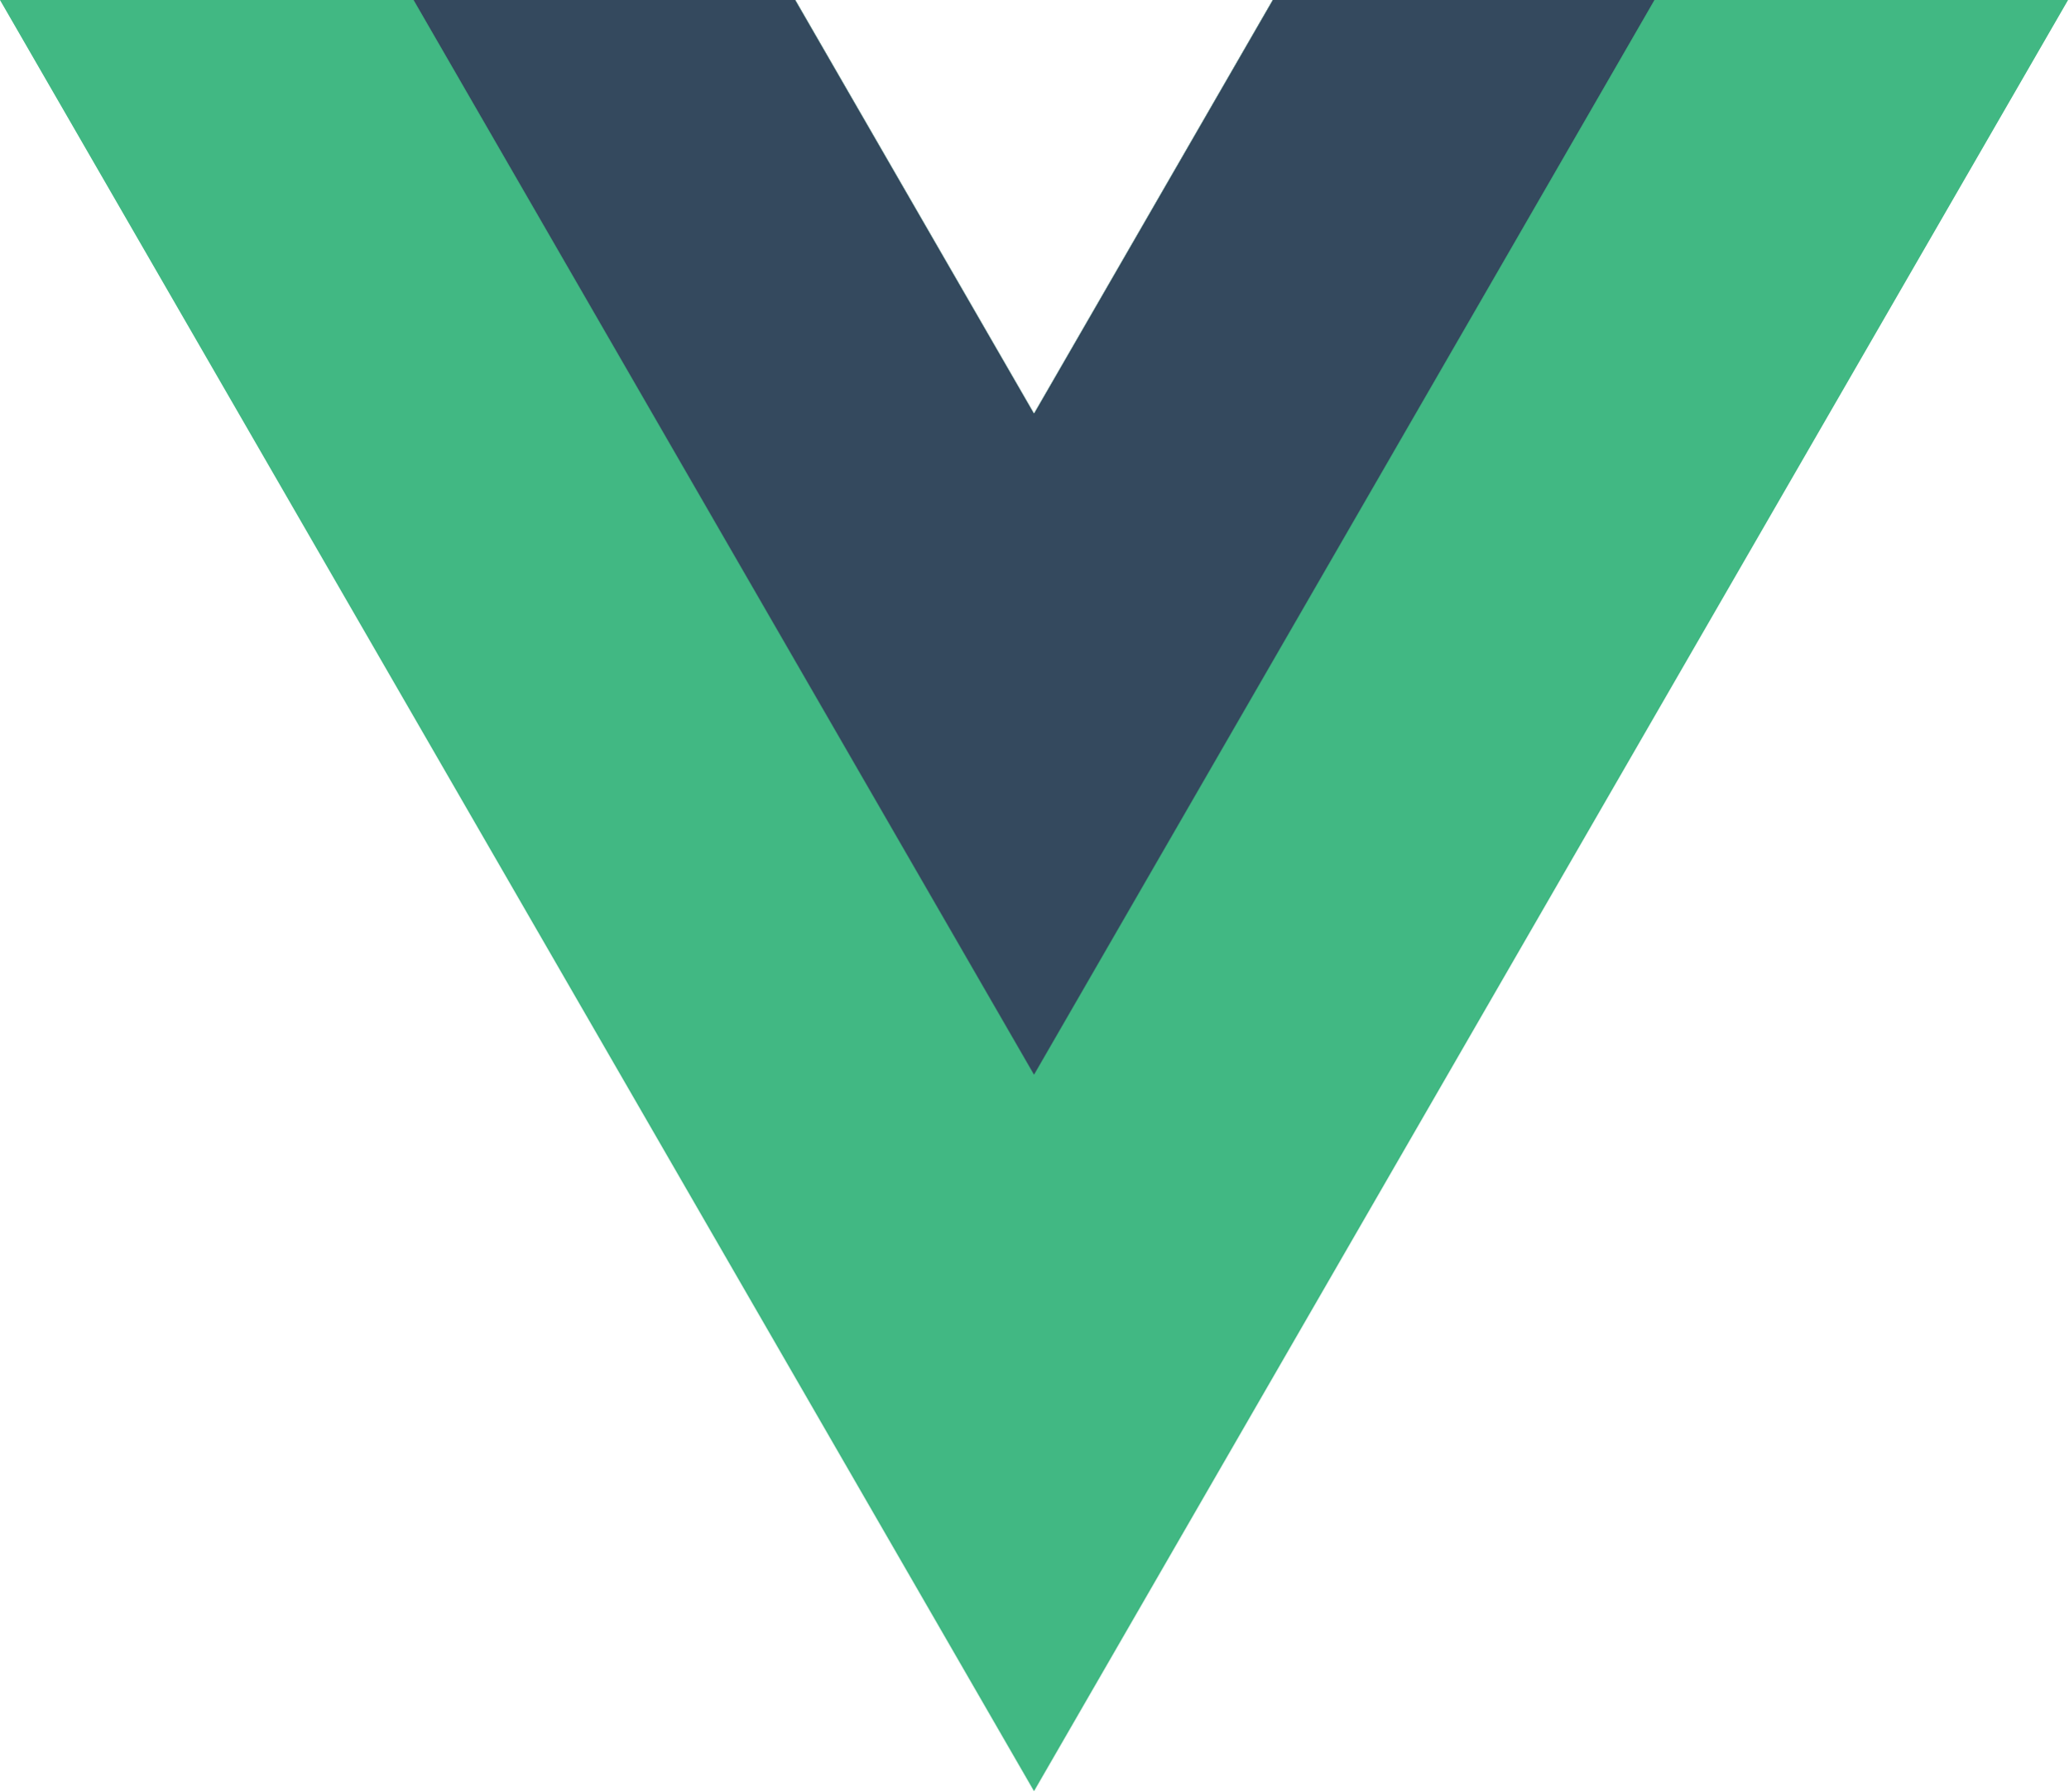
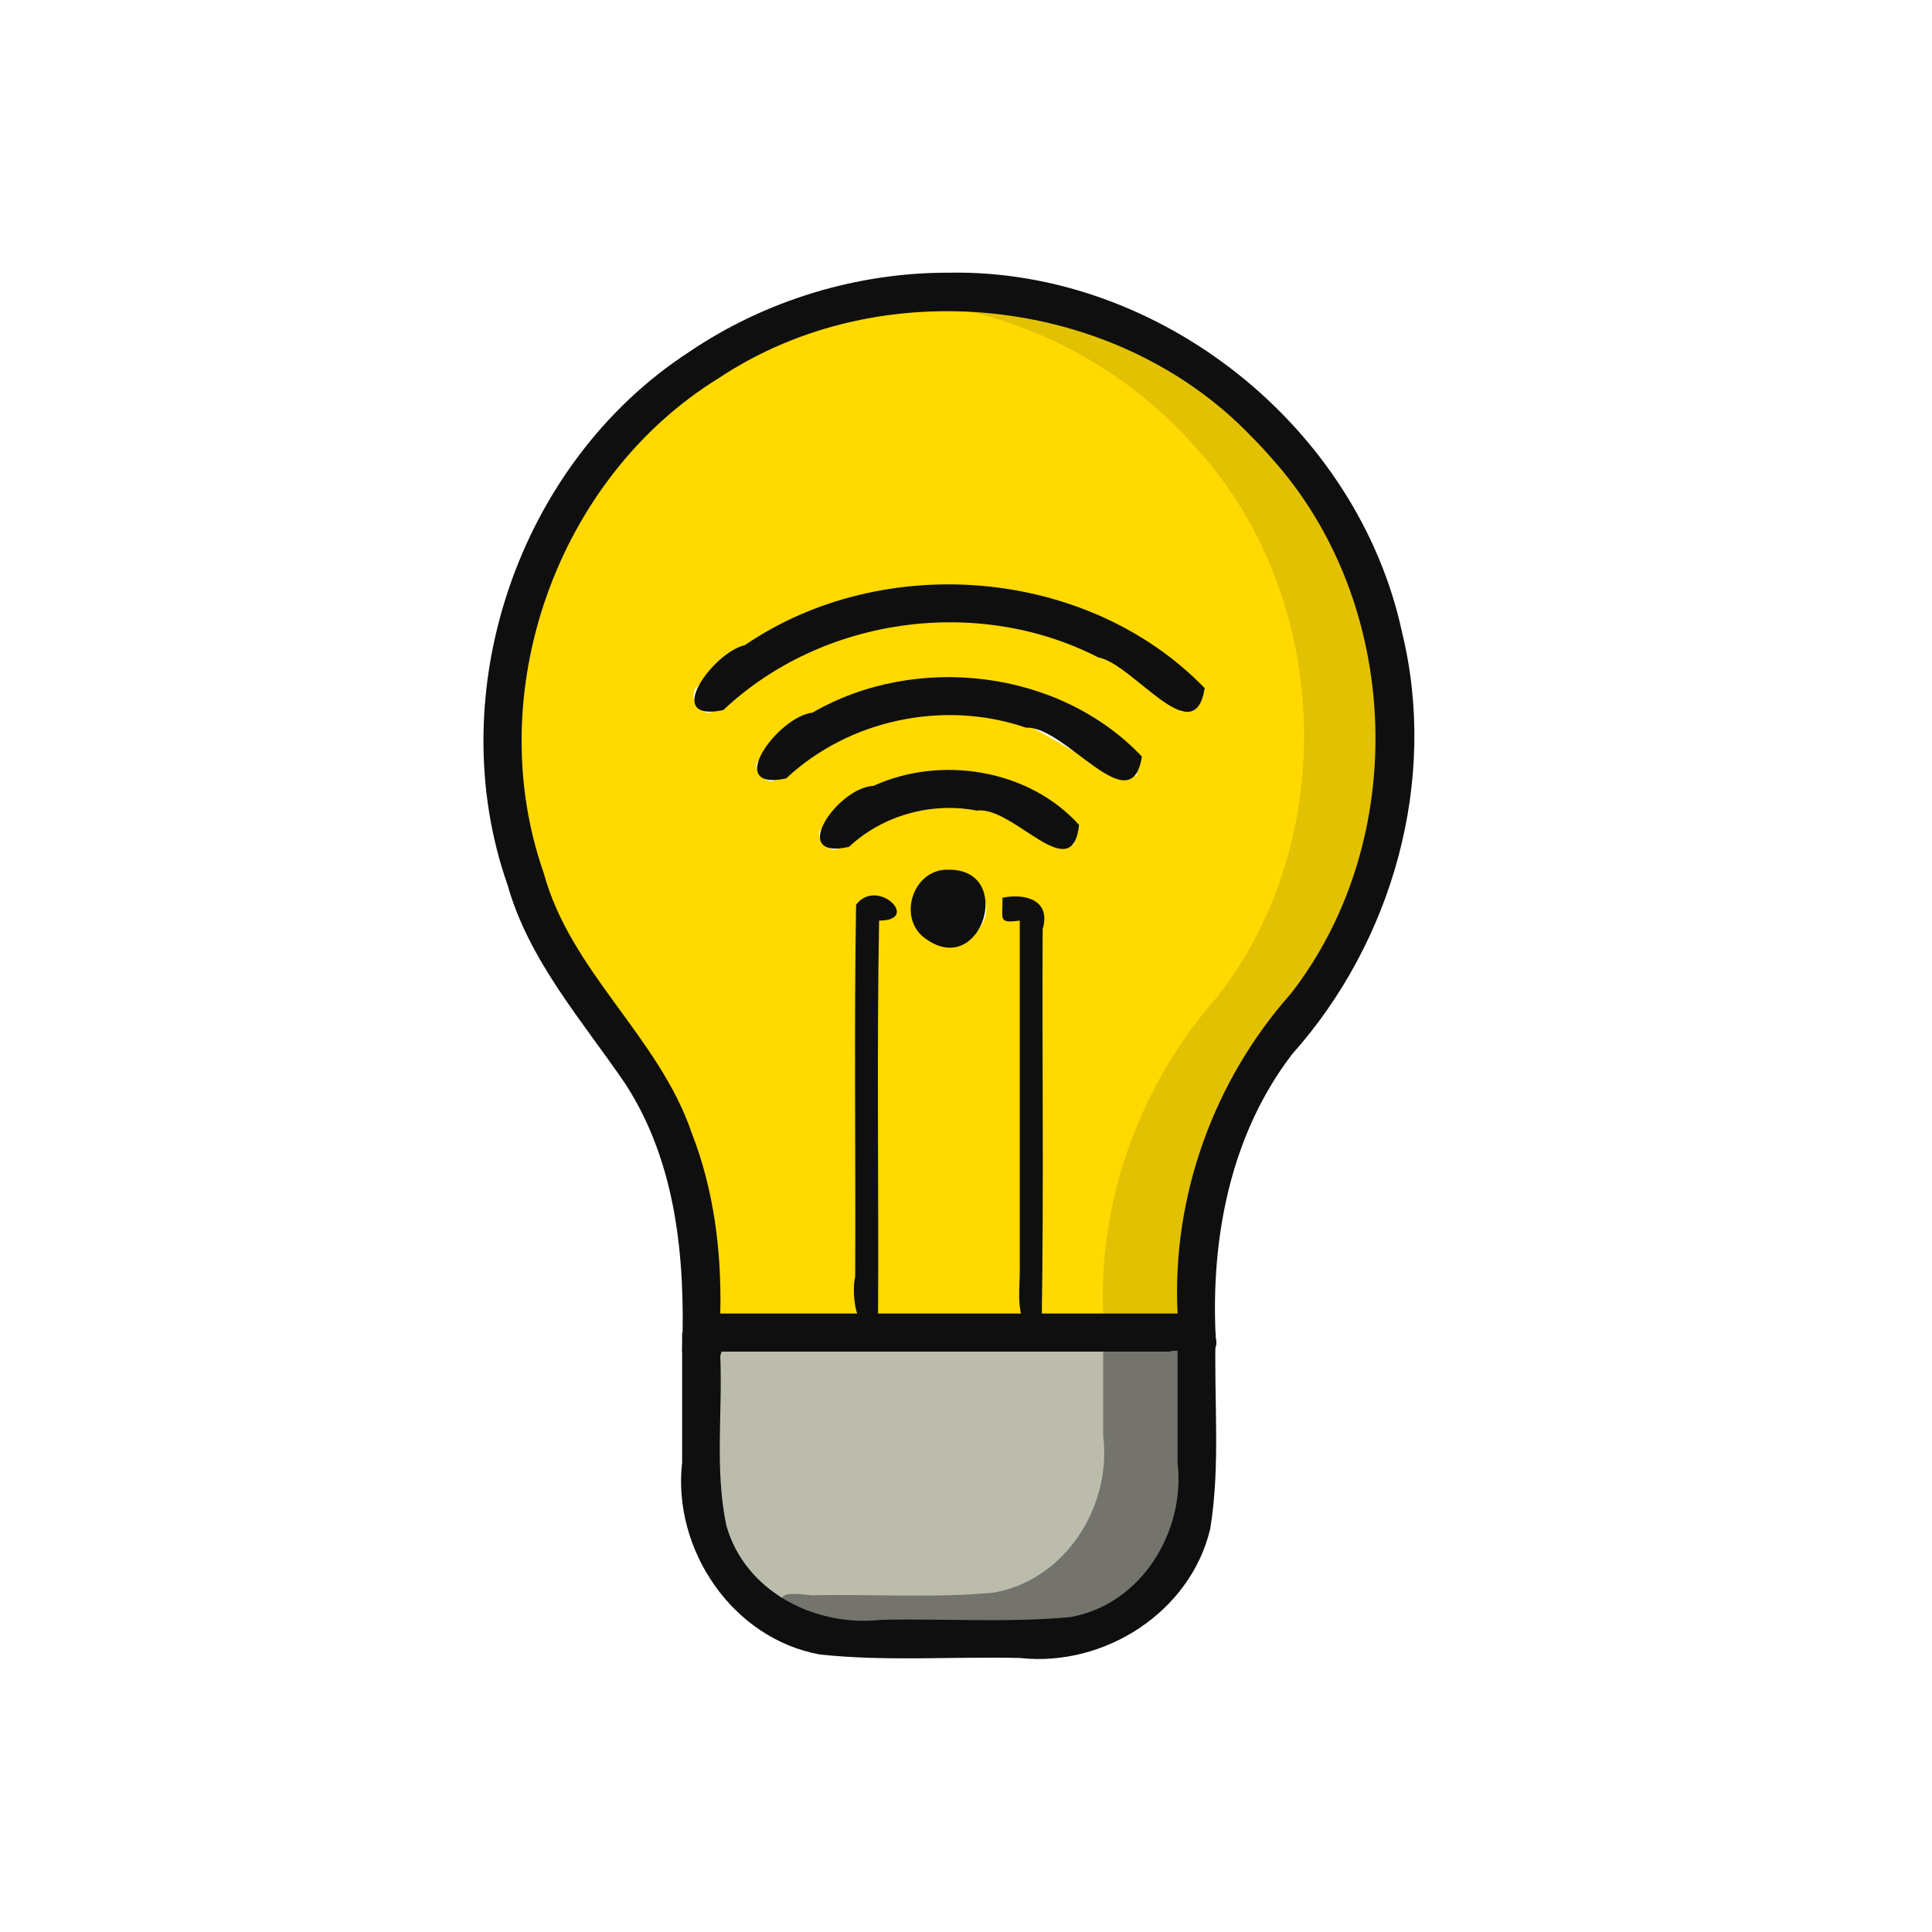
- <svg xmlns="http://www.w3.org/2000/svg" viewBox="0 0 261.76 226.69">
-   <path d="M161.096.001l-30.225 52.351L100.647.001H-.005l130.877 226.688L261.749.001z" fill="#41b883" />
-   <path d="M161.096.001l-30.225 52.351L100.647.001H52.346l78.526 136.01L209.398.001z" fill="#34495e" />
+ <svg xmlns="http://www.w3.org/2000/svg" version="1.1" width="1280" height="1280" viewBox="0 0 1280 1280" xml:space="preserve" id="svg13">
+   <defs id="defs1" />
+   <g transform="matrix(3.508243,0,0,3.508243,628.6804,639.5642)" id="logo-logo">
+     <g paint-order="stroke" id="g12">
+       <g transform="matrix(0.1670291,0,0,-0.1670291,0,98.27577)" id="g1">
+         <path style="opacity:1;fill:#bcbcac;fill-rule:evenodd;stroke:none;stroke-width:1;stroke-linecap:butt;stroke-linejoin:miter;stroke-miterlimit:4;stroke-dasharray:none;stroke-dashoffset:0" paint-order="stroke" d="M 260.945,151.605 C 258.231,86.198 267.356,19.548 254.246,-44.829 233.465,-119.017 154.797,-162.75 80.481,-154.055 c -72.532,1.582 -145.506,-3.426 -217.718,3.027 -81.238,14.303 -133.652,97.93 -123.709,177.436 0,42.549 0,85.098 0,127.647 173.963,0 347.927,0 521.89,0 z" stroke-linecap="round" id="path1" />
+       </g>
+       <g transform="matrix(0.1670291,0,0,-0.1670291,5.233858,98.27577)" id="g2">
+         <path style="opacity:1;fill:#74746d;fill-rule:evenodd;stroke:none;stroke-width:1;stroke-linecap:butt;stroke-linejoin:miter;stroke-miterlimit:4;stroke-dasharray:none;stroke-dashoffset:0" paint-order="stroke" d="M 229.61,151.605 C 226.896,86.198 236.022,19.548 222.911,-44.829 202.13,-119.017 123.462,-162.75 49.147,-154.055 c -72.532,1.582 -145.506,-3.426 -217.718,3.027 -44.73,8.468 -79.325,35.419 -18.455,27.152 68.759,1.552 137.955,-3.385 206.394,3.033 81.24,14.308 133.656,97.931 123.713,177.441 0,32.486 0,64.971 0,97.457 28.843,0 57.687,0 86.53,0 z" stroke-linecap="round" id="path2" />
+       </g>
+       <g transform="matrix(0.1670291,0,0,-0.1670291,0,-28.92611)" id="g3">
+         <path style="opacity:1;fill:#ffd900;fill-rule:evenodd;stroke:none;stroke-width:1;stroke-linecap:butt;stroke-linejoin:miter;stroke-miterlimit:4;stroke-dasharray:none;stroke-dashoffset:0" paint-order="stroke" d="m 258.505,-569.25 c -51.66,0 -103.32,0 -154.98,0 0,153.197 0,306.393 0,459.59 -16.648,34.955 -68.899,-12.781 -21.583,-10.49 1.384,-148.514 0.198,-299.598 0.593,-449.1 -55.023,0 -110.047,0 -165.07,0 0,149.7 0,299.4 0,449.1 40.953,-5.329 9.375,39.285 -17.92,17.92 -7.01,-49.084 -1.136,-100.726 -3.07,-150.818 0,-105.401 0,-210.802 0,-316.202 -52.473,0 -104.947,0 -157.42,0 6.899,131.956 -39.822,263.992 -127.657,362.662 -135.942,174.922 -126.68,442.653 21.274,607.661 141.265,169.935 403.363,218.451 596.266,110.879 191.376,-98.439 296.579,-333.189 242.938,-541.546 -18.827,-90.758 -73.453,-166.962 -129.388,-238.438 -59.962,-87.9 -85.582,-195.604 -81.543,-301.219 z m -229.52,431.79 c 49.652,49.52 -55.213,105.719 -69.138,37.252 -9.483,-38.467 42.216,-66.319 69.138,-37.252 z m -157.37,94.99 C -87.816,-18.111 -43.647,13.177 8.021,6.966 60.275,17.282 98.192,-46.352 141.635,-36.32 148.332,19.919 56.356,40.223 9.761,45.173 -47.006,46.513 -116.212,27.529 -146.655,-22.6 c -0.685,-10.194 8.05,-19.706 18.27,-19.87 z m -71.01,77.37 c 60.898,43.073 132.96,84.818 212.357,76.971 C 90.289,124.27 150.569,43.754 212.635,41.04 205.463,115.858 82.958,142.975 14.706,150.078 -69.463,152.653 -167.301,124.117 -217.665,54.77 c -0.676,-10.196 8.047,-19.702 18.27,-19.87 z m -71,77.37 c 45.676,26.511 87.33,67.008 140.808,82.286 132.999,50.151 289.477,14.868 392.747,-81.193 68.168,22.527 -45.778,81.405 -76.139,97.897 -151.951,78.466 -353.686,50.595 -473.991,-72.013 -5.841,-11.731 3.457,-26.898 16.575,-26.977 z" stroke-linecap="round" id="path3" />
+       </g>
+       <g transform="matrix(0.1670291,0,0,-0.1670291,41.28125,-28.91943)" id="g4">
+         <path style="opacity:1;fill:#e2c103;fill-rule:evenodd;stroke:none;stroke-width:1;stroke-linecap:butt;stroke-linejoin:miter;stroke-miterlimit:4;stroke-dasharray:none;stroke-dashoffset:0" paint-order="stroke" d="m 11.355,-569.21 c -28.023,0 -56.047,0 -84.07,0 -5.975,131.693 42.35,262.658 129.562,361.106 C 194.803,-30.572 185.401,241.119 35.258,408.593 -34.927,490.208 -132.526,547.833 -238.075,569.21 -16.653,569.219 188.646,397.756 228.58,180.044 261.217,27.616 211.21,-134.699 107.968,-249.753 39.796,-340.959 9.112,-456.142 13.795,-569.21 Z" stroke-linecap="round" id="path4" />
+       </g>
+       <g transform="matrix(0.1670291,0,0,-0.1670291,0,-28.92611)" id="g5">
+         <path style="opacity:1;fill:#100f0f;fill-rule:nonzero;stroke:none;stroke-width:1;stroke-linecap:butt;stroke-linejoin:miter;stroke-miterlimit:4;stroke-dasharray:none;stroke-dashoffset:0" paint-order="stroke" d="m 0.005,609.95 c 238.179,4.47 462.645,-174.398 512.452,-407.153 40.644,-167.123 -10.594,-348.707 -124.25,-476.246 -69.907,-91.012 -92.249,-207.85 -86.562,-320.325 7.146,-30.147 -35.308,-10.694 -52.827,-16.176 -183.488,0 -366.975,0 -550.463,0 3.641,104.158 -5.981,212.903 -64.126,302.672 -49.115,72.06 -108.966,139.232 -133.321,225.173 -75.998,217.104 12.157,476.69 205.049,602.234 86.142,58.489 189.937,90.107 294.047,89.821 z M 341.375,425.41 C 188.348,584.28 -76.638,612.941 -260.214,490.752 -443.63,377.747 -529.368,134.499 -458.183,-68.649 c 30.414,-112.072 130.347,-185.234 167.372,-293.995 25.309,-64.821 33.947,-134.916 32.316,-204.166 172.333,0 344.667,0 517,0 -6.555,131.652 40.639,263.134 128.08,361.592 135.477,174.22 126.073,441.022 -21.535,605.194 -7.585,8.757 -15.483,17.242 -23.675,25.435 z" stroke-linecap="round" id="path5" />
+       </g>
+       <g transform="matrix(0.1670291,0,0,-0.1670291,8.3514572e-4,100.078)" id="g6">
+         <path style="opacity:1;fill:#100f0f;fill-rule:nonzero;stroke:none;stroke-width:1;stroke-linecap:butt;stroke-linejoin:miter;stroke-miterlimit:4;stroke-dasharray:none;stroke-dashoffset:0" paint-order="stroke" d="M 301.64,183.965 C 299.236,110.104 307.387,35.303 295.481,-37.756 273.233,-132.259 175.343,-194.501 80.477,-183.965 c -75.463,1.812 -151.459,-4.109 -226.502,3.975 -98.944,18.025 -166.857,118.938 -155.615,217.189 0,48.922 0,97.844 0,146.767 23.281,0.097 54.053,7.684 43.14,-26.413 2.657,-63.837 -6.364,-128.935 6.85,-191.705 21.108,-75.124 101.019,-115.051 174.947,-106.672 71.301,1.605 143.061,-3.486 214.029,3.097 80.342,14.294 130.385,96.907 121.174,174.927 0,48.922 0,97.844 0,146.767 14.38,0 28.76,0 43.14,0 z" stroke-linecap="round" id="path6" />
+       </g>
+       <g transform="matrix(0.1670291,0,0,-0.1670291,0,27.56816)" id="g7">
+         <path style="opacity:1;fill:#100f0f;fill-rule:nonzero;stroke:none;stroke-width:1;stroke-linecap:butt;stroke-linejoin:miter;stroke-miterlimit:4;stroke-dasharray:none;stroke-dashoffset:0" paint-order="stroke" d="m -80.085,-228.58 c -23.316,-36.63 -30.898,21.461 -25.89,41.507 0.682,140.193 -1.362,280.659 1.018,420.683 24.028,31.568 74.009,-17.992 26.025,-17.98 C -81.617,70.008 -79.32,-81.151 -80.085,-228.58 Z m 140.66,470.1 c 26.459,5.353 54.992,-3.035 45.4,-35.59 -0.681,-146.482 1.36,-293.236 -1.016,-439.548 -31.279,-25.346 -25.11,31.429 -24.864,50.319 0,132.977 0,265.953 0,398.93 -25.278,-3.269 -18.961,1.379 -19.52,25.89 z" stroke-linecap="round" id="path7" />
+       </g>
+       <g transform="matrix(0.1670291,0,0,-0.1670291,0,-10.80846)" id="g8">
+         <path style="opacity:1;fill:#100f0f;fill-rule:evenodd;stroke:none;stroke-width:1;stroke-linecap:butt;stroke-linejoin:miter;stroke-miterlimit:4;stroke-dasharray:none;stroke-dashoffset:0" paint-order="stroke" d="M 0.005,43.44 C 74.389,43.552 37.614,-77.805 -24.282,-36.021 -59.763,-14.061 -41.719,45.063 0.005,43.44 Z" stroke-linecap="round" id="path8" />
+       </g>
+       <g transform="matrix(0.1670291,0,0,-0.1670291,0,-59.63358)" id="g9">
+         <path style="opacity:1;fill:#100f0f;fill-rule:nonzero;stroke:none;stroke-width:1;stroke-linecap:butt;stroke-linejoin:miter;stroke-miterlimit:4;stroke-dasharray:none;stroke-dashoffset:0" paint-order="stroke" d="m -255.015,-68.355 c -69.763,-15.028 -11.923,65.068 24.406,73.44 C -74.148,111.725 156.81,93.002 289.191,-43.584 277.658,-117.477 208.287,-15.994 169.029,-8.938 32.646,61.126 -143.258,36.925 -255.015,-68.355 Z" stroke-linecap="round" id="path9" />
+       </g>
+       <g transform="matrix(0.1670291,0,0,-0.1670291,4.5162966e-4,-44.40178)" id="g10">
+         <path style="opacity:1;fill:#100f0f;fill-rule:nonzero;stroke:none;stroke-width:1;stroke-linecap:butt;stroke-linejoin:miter;stroke-miterlimit:4;stroke-dasharray:none;stroke-dashoffset:0" paint-order="stroke" d="m -184.018,-54.523 c -71.763,-15.263 -9.208,70.096 29.778,74.406 C -37.59,87.559 124.923,68.841 218.184,-29.761 206.22,-106.287 131.618,5.258 87.186,2.876 -4.994,34.612 -112.787,12.331 -184.018,-54.523 Z" stroke-linecap="round" id="path10" />
+       </g>
+       <g transform="matrix(0.1670291,0,0,-0.1670291,2.1064197e-4,-29.17019)" id="g11">
+         <path style="opacity:1;fill:#100f0f;fill-rule:nonzero;stroke:none;stroke-width:1;stroke-linecap:butt;stroke-linejoin:miter;stroke-miterlimit:4;stroke-dasharray:none;stroke-dashoffset:0" paint-order="stroke" d="M -113.016,-40.701 C -182.744,-56.213 -125.738,26.662 -85.299,28.276 -9.026,63.111 90.589,47.041 147.184,-15.936 139.198,-87.714 72.874,6.117 31.396,0.339 -19.774,10.283 -74.849,-5.049 -113.016,-40.701 Z" stroke-linecap="round" id="path11" />
+       </g>
+     </g>
+   </g>
</svg>
